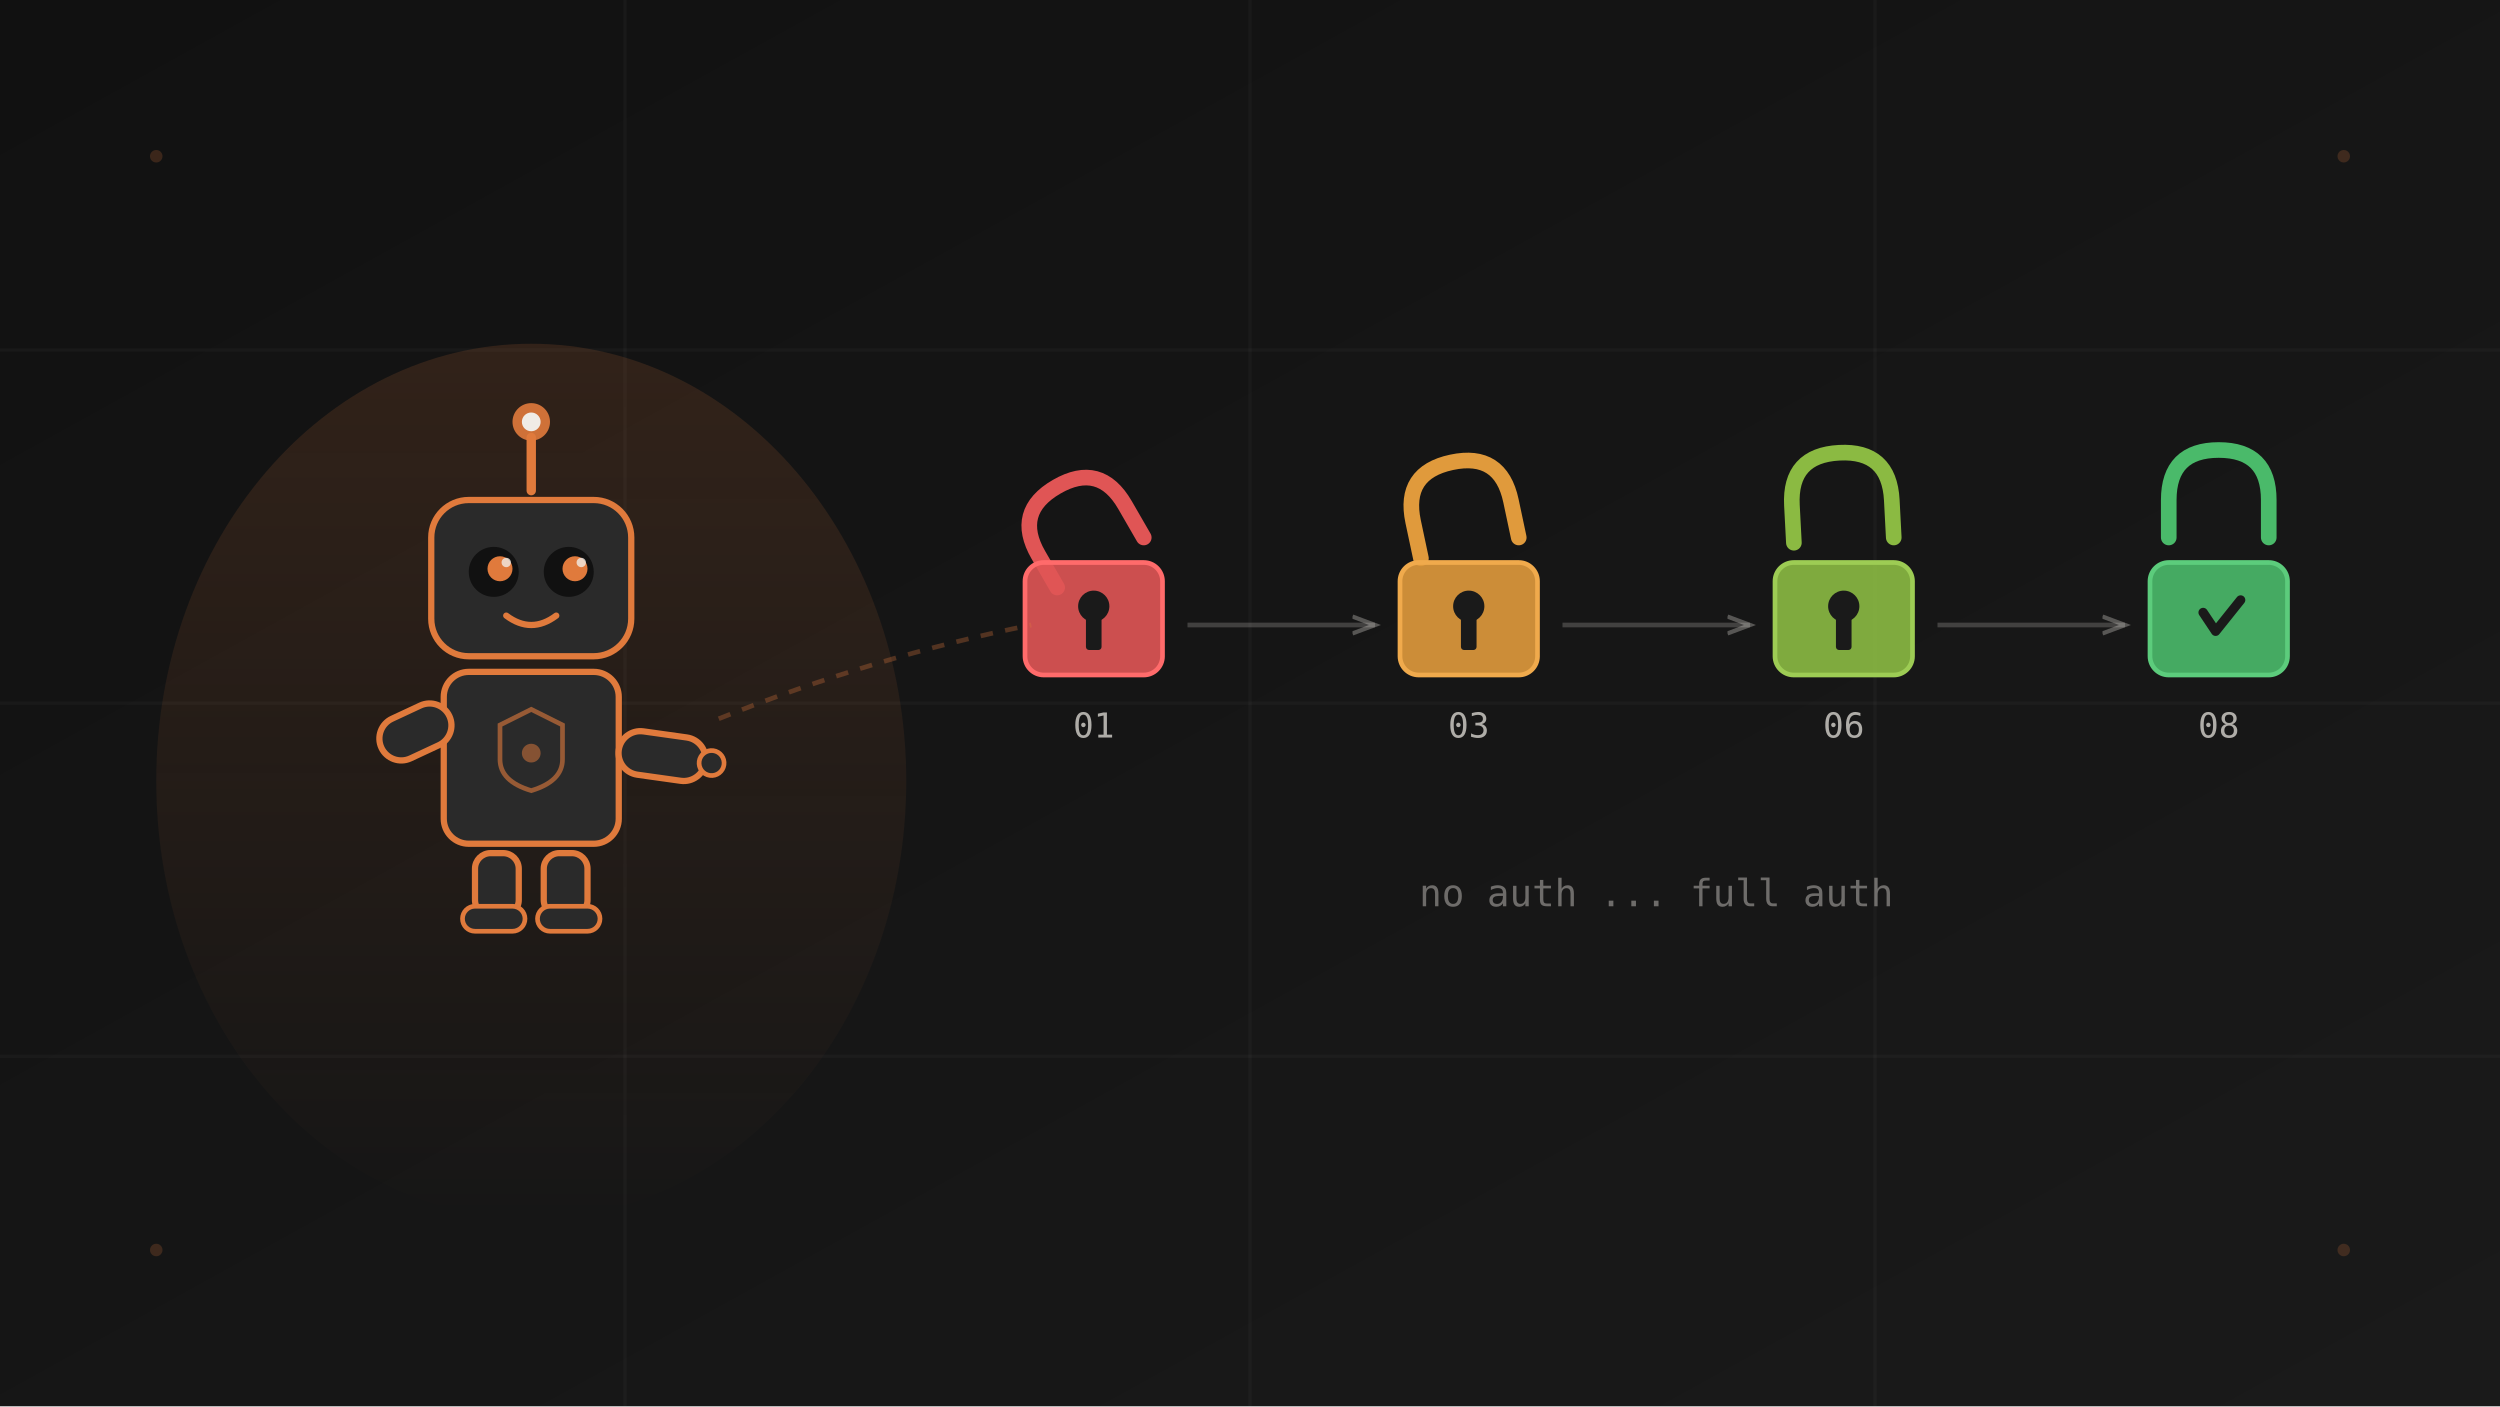
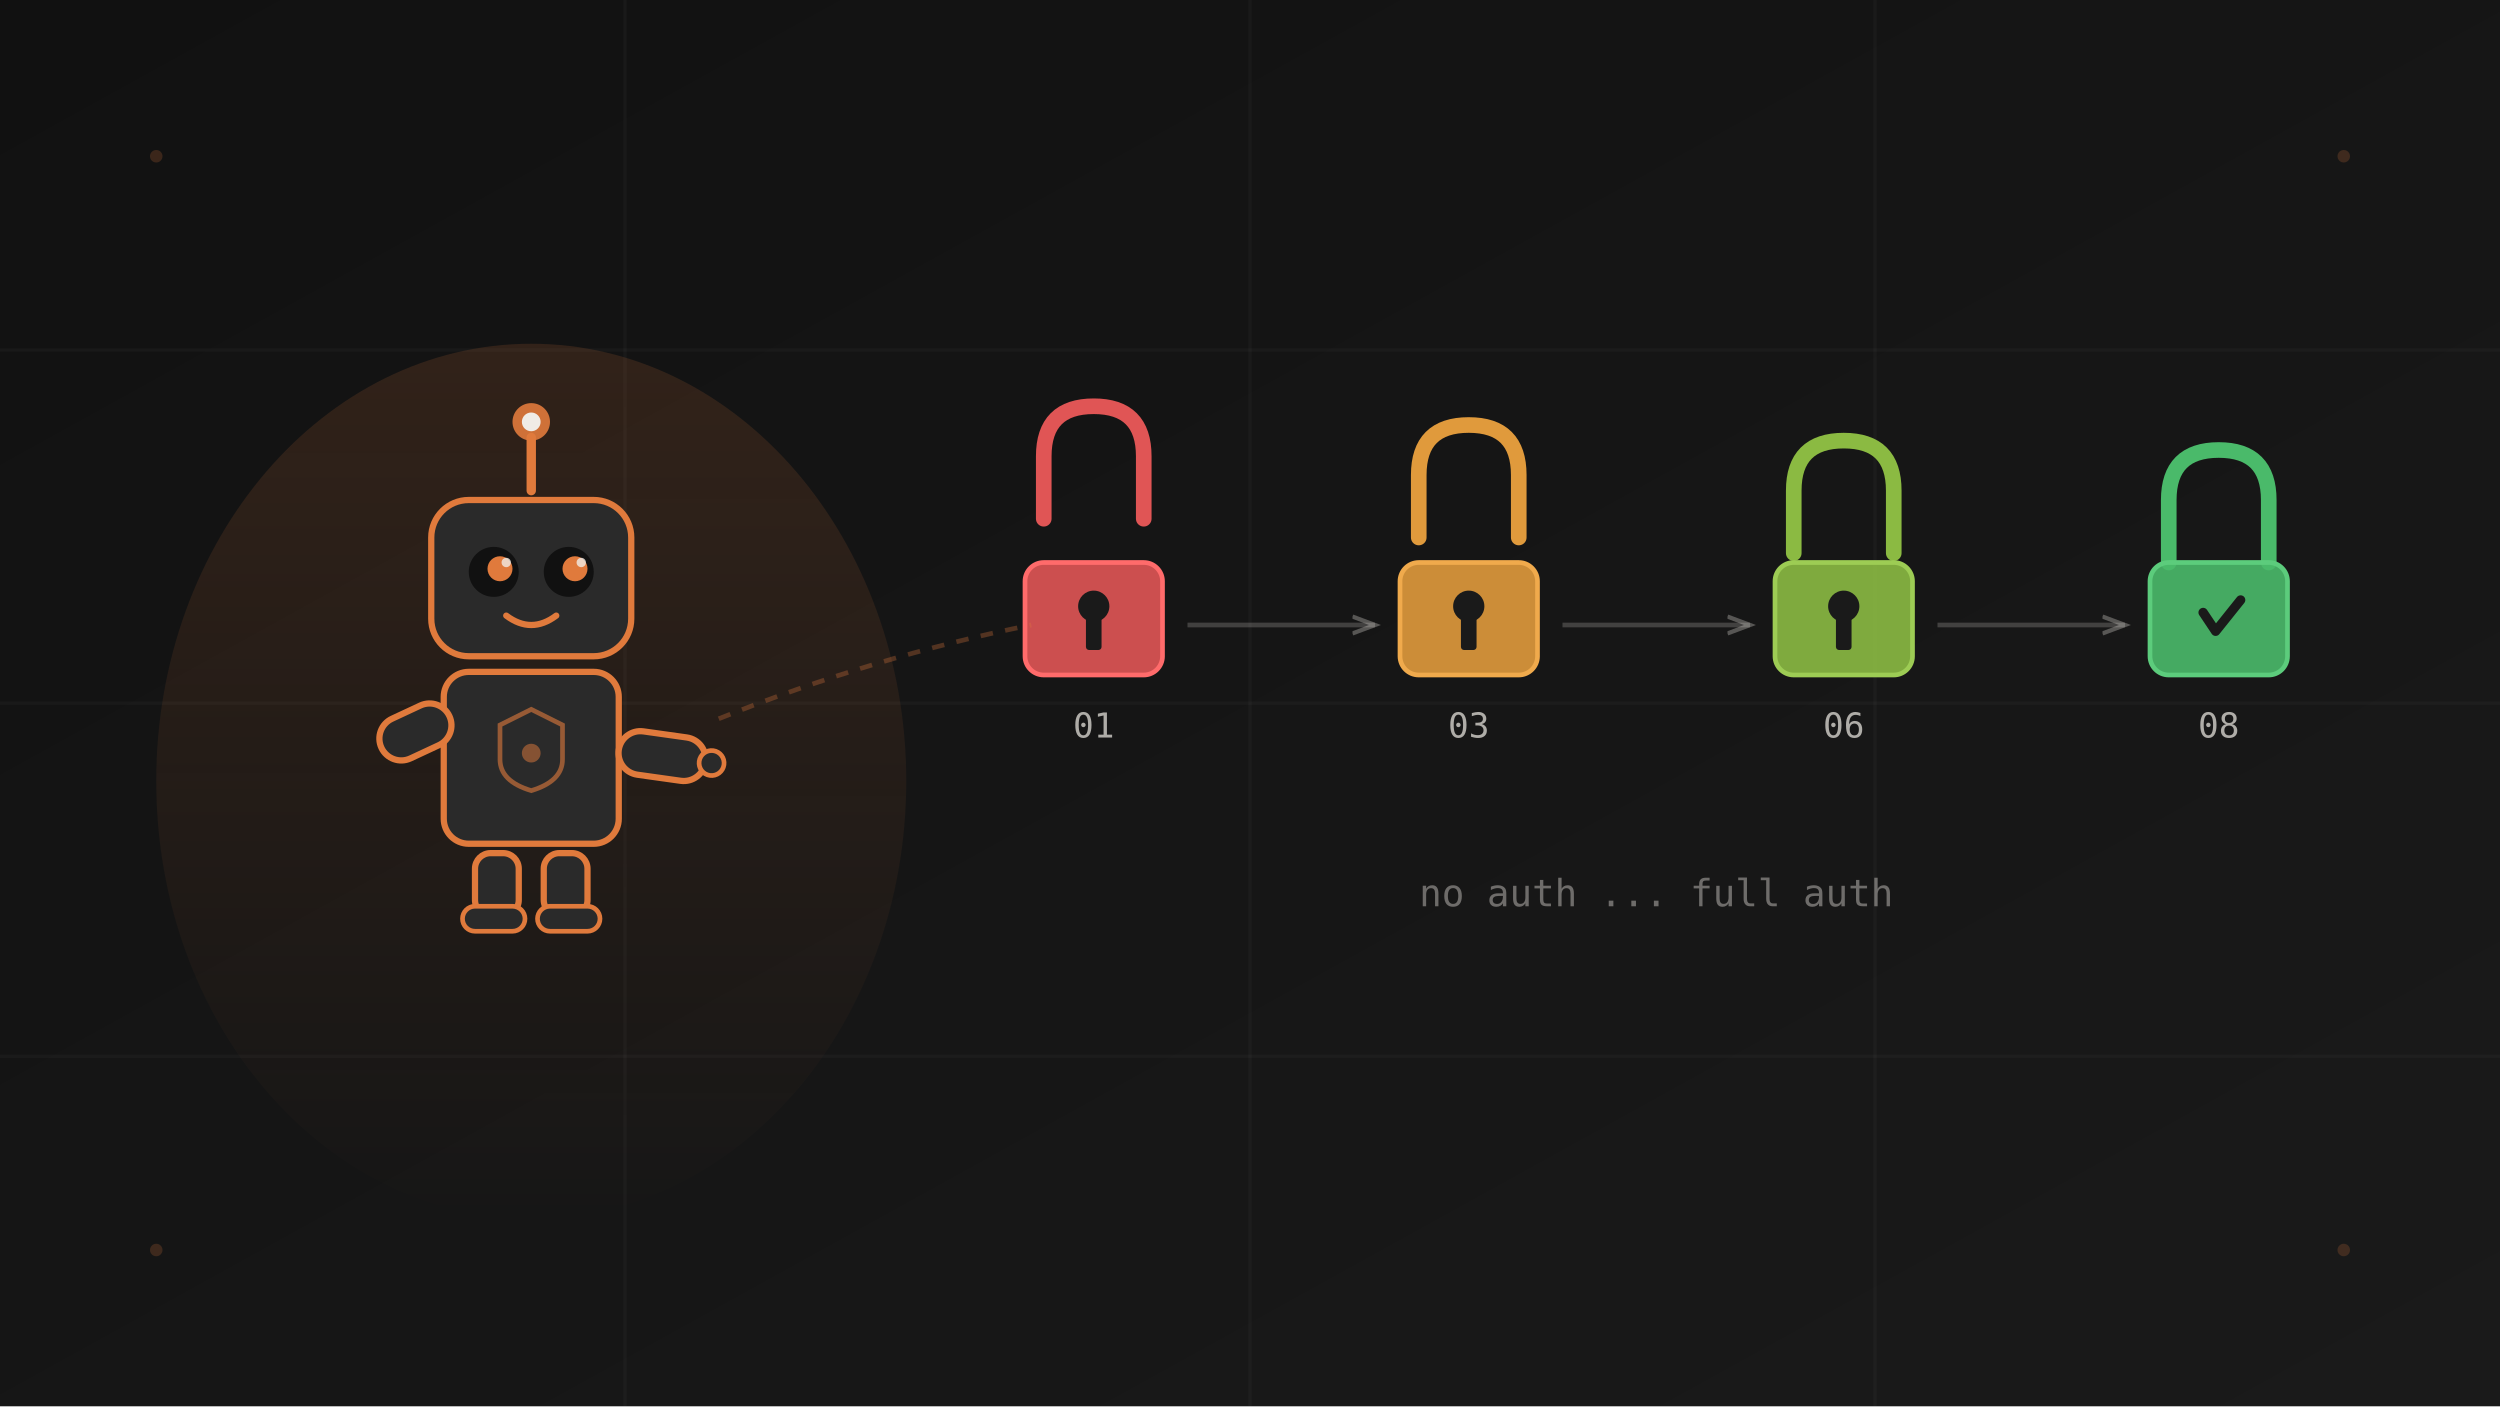
<svg xmlns="http://www.w3.org/2000/svg" viewBox="0 0 800 450">
  <defs>
    <linearGradient id="bg" x1="0" y1="0" x2="1" y2="1">
      <stop offset="0%" stop-color="#111111" />
      <stop offset="100%" stop-color="#1a1a1a" />
    </linearGradient>
    <linearGradient id="glow" x1="0.5" y1="0" x2="0.5" y2="1">
      <stop offset="0%" stop-color="#e07a3c" stop-opacity="0.15" />
      <stop offset="100%" stop-color="#e07a3c" stop-opacity="0" />
    </linearGradient>
  </defs>
  <rect width="800" height="450" fill="url(#bg)" />
  <g stroke="#ffffff" stroke-opacity="0.03" stroke-width="1">
    <line x1="0" y1="112" x2="800" y2="112" />
    <line x1="0" y1="225" x2="800" y2="225" />
    <line x1="0" y1="338" x2="800" y2="338" />
    <line x1="200" y1="0" x2="200" y2="450" />
    <line x1="400" y1="0" x2="400" y2="450" />
    <line x1="600" y1="0" x2="600" y2="450" />
  </g>
  <ellipse cx="170" cy="250" rx="120" ry="140" fill="url(#glow)" />
  <g transform="translate(170, 225)">
    <line x1="0" y1="-68" x2="0" y2="-85" stroke="#e07a3c" stroke-width="3" stroke-linecap="round" />
    <circle cx="0" cy="-90" r="6" fill="#e07a3c" opacity="0.9" />
    <circle cx="0" cy="-90" r="3" fill="#f0ece6" />
    <rect x="-32" y="-65" width="64" height="50" rx="12" fill="#2a2a2a" stroke="#e07a3c" stroke-width="2" />
    <circle cx="-12" cy="-42" r="8" fill="#111111" />
    <circle cx="12" cy="-42" r="8" fill="#111111" />
    <circle cx="-10" cy="-43" r="4" fill="#e07a3c" />
    <circle cx="14" cy="-43" r="4" fill="#e07a3c" />
    <circle cx="-8" cy="-45" r="1.5" fill="#f0ece6" opacity="0.8" />
    <circle cx="16" cy="-45" r="1.5" fill="#f0ece6" opacity="0.8" />
    <path d="M-8,-28 Q0,-22 8,-28" stroke="#e07a3c" stroke-width="2" fill="none" stroke-linecap="round" />
    <rect x="-28" y="-10" width="56" height="55" rx="8" fill="#2a2a2a" stroke="#e07a3c" stroke-width="2" />
    <path d="M0,2 L-10,7 L-10,18 Q-10,25 0,28 Q10,25 10,18 L10,7 Z" fill="none" stroke="#e07a3c" stroke-width="1.5" opacity="0.6" />
    <circle cx="0" cy="16" r="3" fill="#e07a3c" opacity="0.5" />
    <g transform="rotate(-25, -28, 5)">
      <rect x="-50" y="-2" width="24" height="14" rx="7" fill="#2a2a2a" stroke="#e07a3c" stroke-width="2" />
    </g>
    <g transform="rotate(8, 28, 15)">
      <rect x="28" y="8" width="28" height="14" rx="7" fill="#2a2a2a" stroke="#e07a3c" stroke-width="2" />
      <circle cx="58" cy="15" r="4" fill="#2a2a2a" stroke="#e07a3c" stroke-width="1.5" />
    </g>
    <rect x="-18" y="48" width="14" height="20" rx="5" fill="#2a2a2a" stroke="#e07a3c" stroke-width="2" />
    <rect x="4" y="48" width="14" height="20" rx="5" fill="#2a2a2a" stroke="#e07a3c" stroke-width="2" />
    <rect x="-22" y="65" width="20" height="8" rx="4" fill="#2a2a2a" stroke="#e07a3c" stroke-width="1.5" />
    <rect x="2" y="65" width="20" height="8" rx="4" fill="#2a2a2a" stroke="#e07a3c" stroke-width="1.5" />
  </g>
  <g transform="translate(350, 200)">
-     <path d="M-16,-28 L-16,-40 Q-16,-56 0,-56 Q16,-56 16,-40 L16,-28" stroke="#e05555" stroke-width="5" fill="none" stroke-linecap="round" transform="rotate(-30, 16, -28)" />
+     <path d="M-16,-20 L-16,-40 Q-16,-56 0,-56 Q16,-56 16,-40 L16,-20" stroke="#e05555" stroke-width="5" fill="none" stroke-linecap="round" transform="translate(0, -14)" />
    <rect x="-22" y="-20" width="44" height="36" rx="6" fill="#e05555" opacity="0.9" />
    <rect x="-22" y="-20" width="44" height="36" rx="6" fill="none" stroke="#ff6b6b" stroke-width="1.5" />
    <circle cx="0" cy="-6" r="5" fill="#1a1a1a" />
    <rect x="-2.5" y="-4" width="5" height="12" rx="1" fill="#1a1a1a" />
    <text x="0" y="36" text-anchor="middle" fill="#f0ece6" font-family="monospace" font-size="11" opacity="0.7">01</text>
  </g>
  <g transform="translate(470, 200)">
-     <path d="M-16,-28 L-16,-40 Q-16,-56 0,-56 Q16,-56 16,-40 L16,-28" stroke="#e09a3c" stroke-width="5" fill="none" stroke-linecap="round" transform="rotate(-12, 16, -28)" />
+     <path d="M-16,-20 L-16,-40 Q-16,-56 0,-56 Q16,-56 16,-40 L16,-20" stroke="#e09a3c" stroke-width="5" fill="none" stroke-linecap="round" transform="translate(0, -8)" />
    <rect x="-22" y="-20" width="44" height="36" rx="6" fill="#e09a3c" opacity="0.9" />
    <rect x="-22" y="-20" width="44" height="36" rx="6" fill="none" stroke="#f0aa4c" stroke-width="1.5" />
    <circle cx="0" cy="-6" r="5" fill="#1a1a1a" />
    <rect x="-2.5" y="-4" width="5" height="12" rx="1" fill="#1a1a1a" />
    <text x="0" y="36" text-anchor="middle" fill="#f0ece6" font-family="monospace" font-size="11" opacity="0.7">03</text>
  </g>
  <g transform="translate(590, 200)">
-     <path d="M-16,-28 L-16,-40 Q-16,-56 0,-56 Q16,-56 16,-40 L16,-28" stroke="#8bba42" stroke-width="5" fill="none" stroke-linecap="round" transform="rotate(-3, 16, -28)" />
+     <path d="M-16,-20 L-16,-40 Q-16,-56 0,-56 Q16,-56 16,-40 L16,-20" stroke="#8bba42" stroke-width="5" fill="none" stroke-linecap="round" transform="translate(0, -3)" />
    <rect x="-22" y="-20" width="44" height="36" rx="6" fill="#8bba42" opacity="0.9" />
    <rect x="-22" y="-20" width="44" height="36" rx="6" fill="none" stroke="#9dcc54" stroke-width="1.5" />
    <circle cx="0" cy="-6" r="5" fill="#1a1a1a" />
    <rect x="-2.5" y="-4" width="5" height="12" rx="1" fill="#1a1a1a" />
    <text x="0" y="36" text-anchor="middle" fill="#f0ece6" font-family="monospace" font-size="11" opacity="0.7">06</text>
  </g>
  <g transform="translate(710, 200)">
-     <path d="M-16,-28 L-16,-40 Q-16,-56 0,-56 Q16,-56 16,-40 L16,-28" stroke="#4aba6a" stroke-width="5" fill="none" stroke-linecap="round" />
+     <path d="M-16,-20 L-16,-40 Q-16,-56 0,-56 Q16,-56 16,-40 L16,-20" stroke="#4aba6a" stroke-width="5" fill="none" stroke-linecap="round" />
    <rect x="-22" y="-20" width="44" height="36" rx="6" fill="#4aba6a" opacity="0.9" />
    <rect x="-22" y="-20" width="44" height="36" rx="6" fill="none" stroke="#5ccc7c" stroke-width="1.5" />
    <path d="M-5,-4 L-1,2 L7,-8" stroke="#1a1a1a" stroke-width="3" fill="none" stroke-linecap="round" stroke-linejoin="round" />
    <text x="0" y="36" text-anchor="middle" fill="#f0ece6" font-family="monospace" font-size="11" opacity="0.7">08</text>
  </g>
  <g stroke="#f0ece6" stroke-opacity="0.2" stroke-width="1.5" fill="none">
    <path d="M380,200 L440,200" marker-end="url(#arrow)" />
    <path d="M500,200 L560,200" marker-end="url(#arrow)" />
    <path d="M620,200 L680,200" marker-end="url(#arrow)" />
  </g>
  <defs>
    <marker id="arrow" viewBox="0 0 10 10" refX="8" refY="5" markerWidth="6" markerHeight="6" orient="auto-start-reverse">
      <path d="M 0 2 L 8 5 L 0 8" fill="none" stroke="#f0ece6" stroke-opacity="0.3" stroke-width="1.5" />
    </marker>
  </defs>
  <path d="M230,230 Q280,210 330,200" stroke="#e07a3c" stroke-width="1.5" stroke-opacity="0.3" fill="none" stroke-dasharray="4,4" />
  <text x="530" y="290" text-anchor="middle" fill="#f0ece6" font-family="monospace" font-size="12" opacity="0.4">no auth  ...  full auth</text>
  <circle cx="50" cy="50" r="2" fill="#e07a3c" opacity="0.2" />
  <circle cx="750" cy="50" r="2" fill="#e07a3c" opacity="0.2" />
  <circle cx="50" cy="400" r="2" fill="#e07a3c" opacity="0.2" />
  <circle cx="750" cy="400" r="2" fill="#e07a3c" opacity="0.2" />
</svg>
